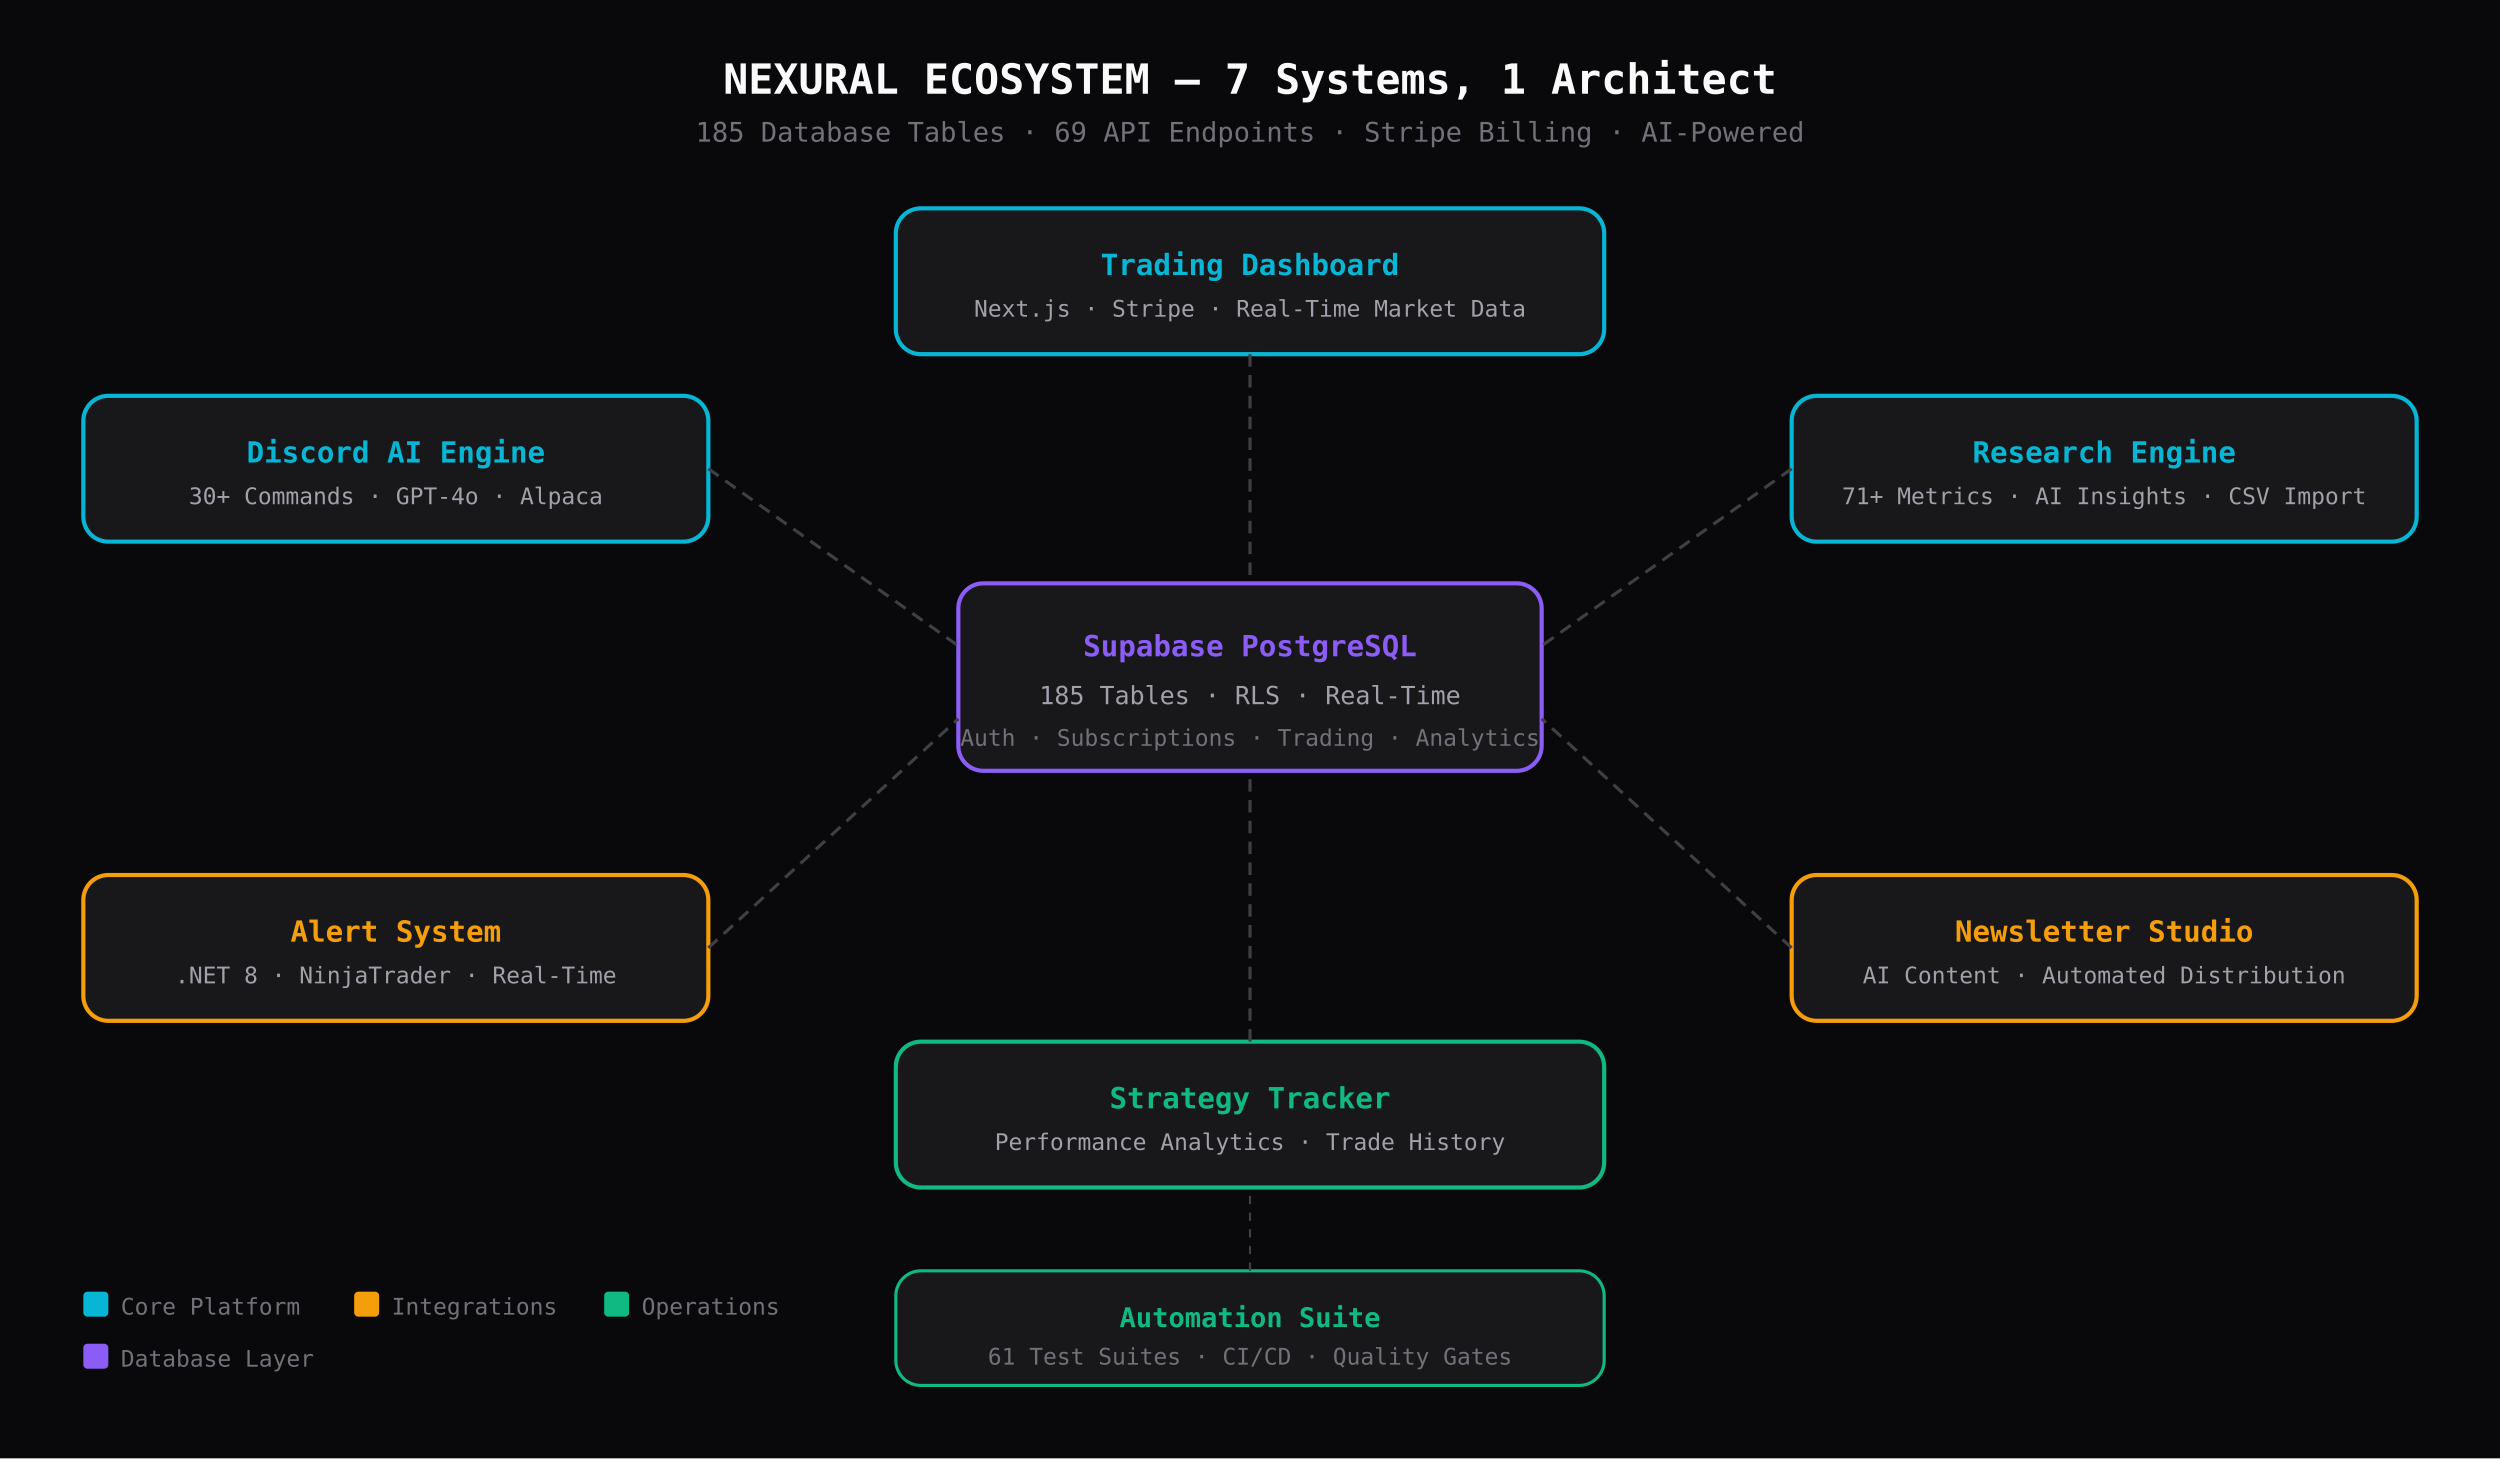
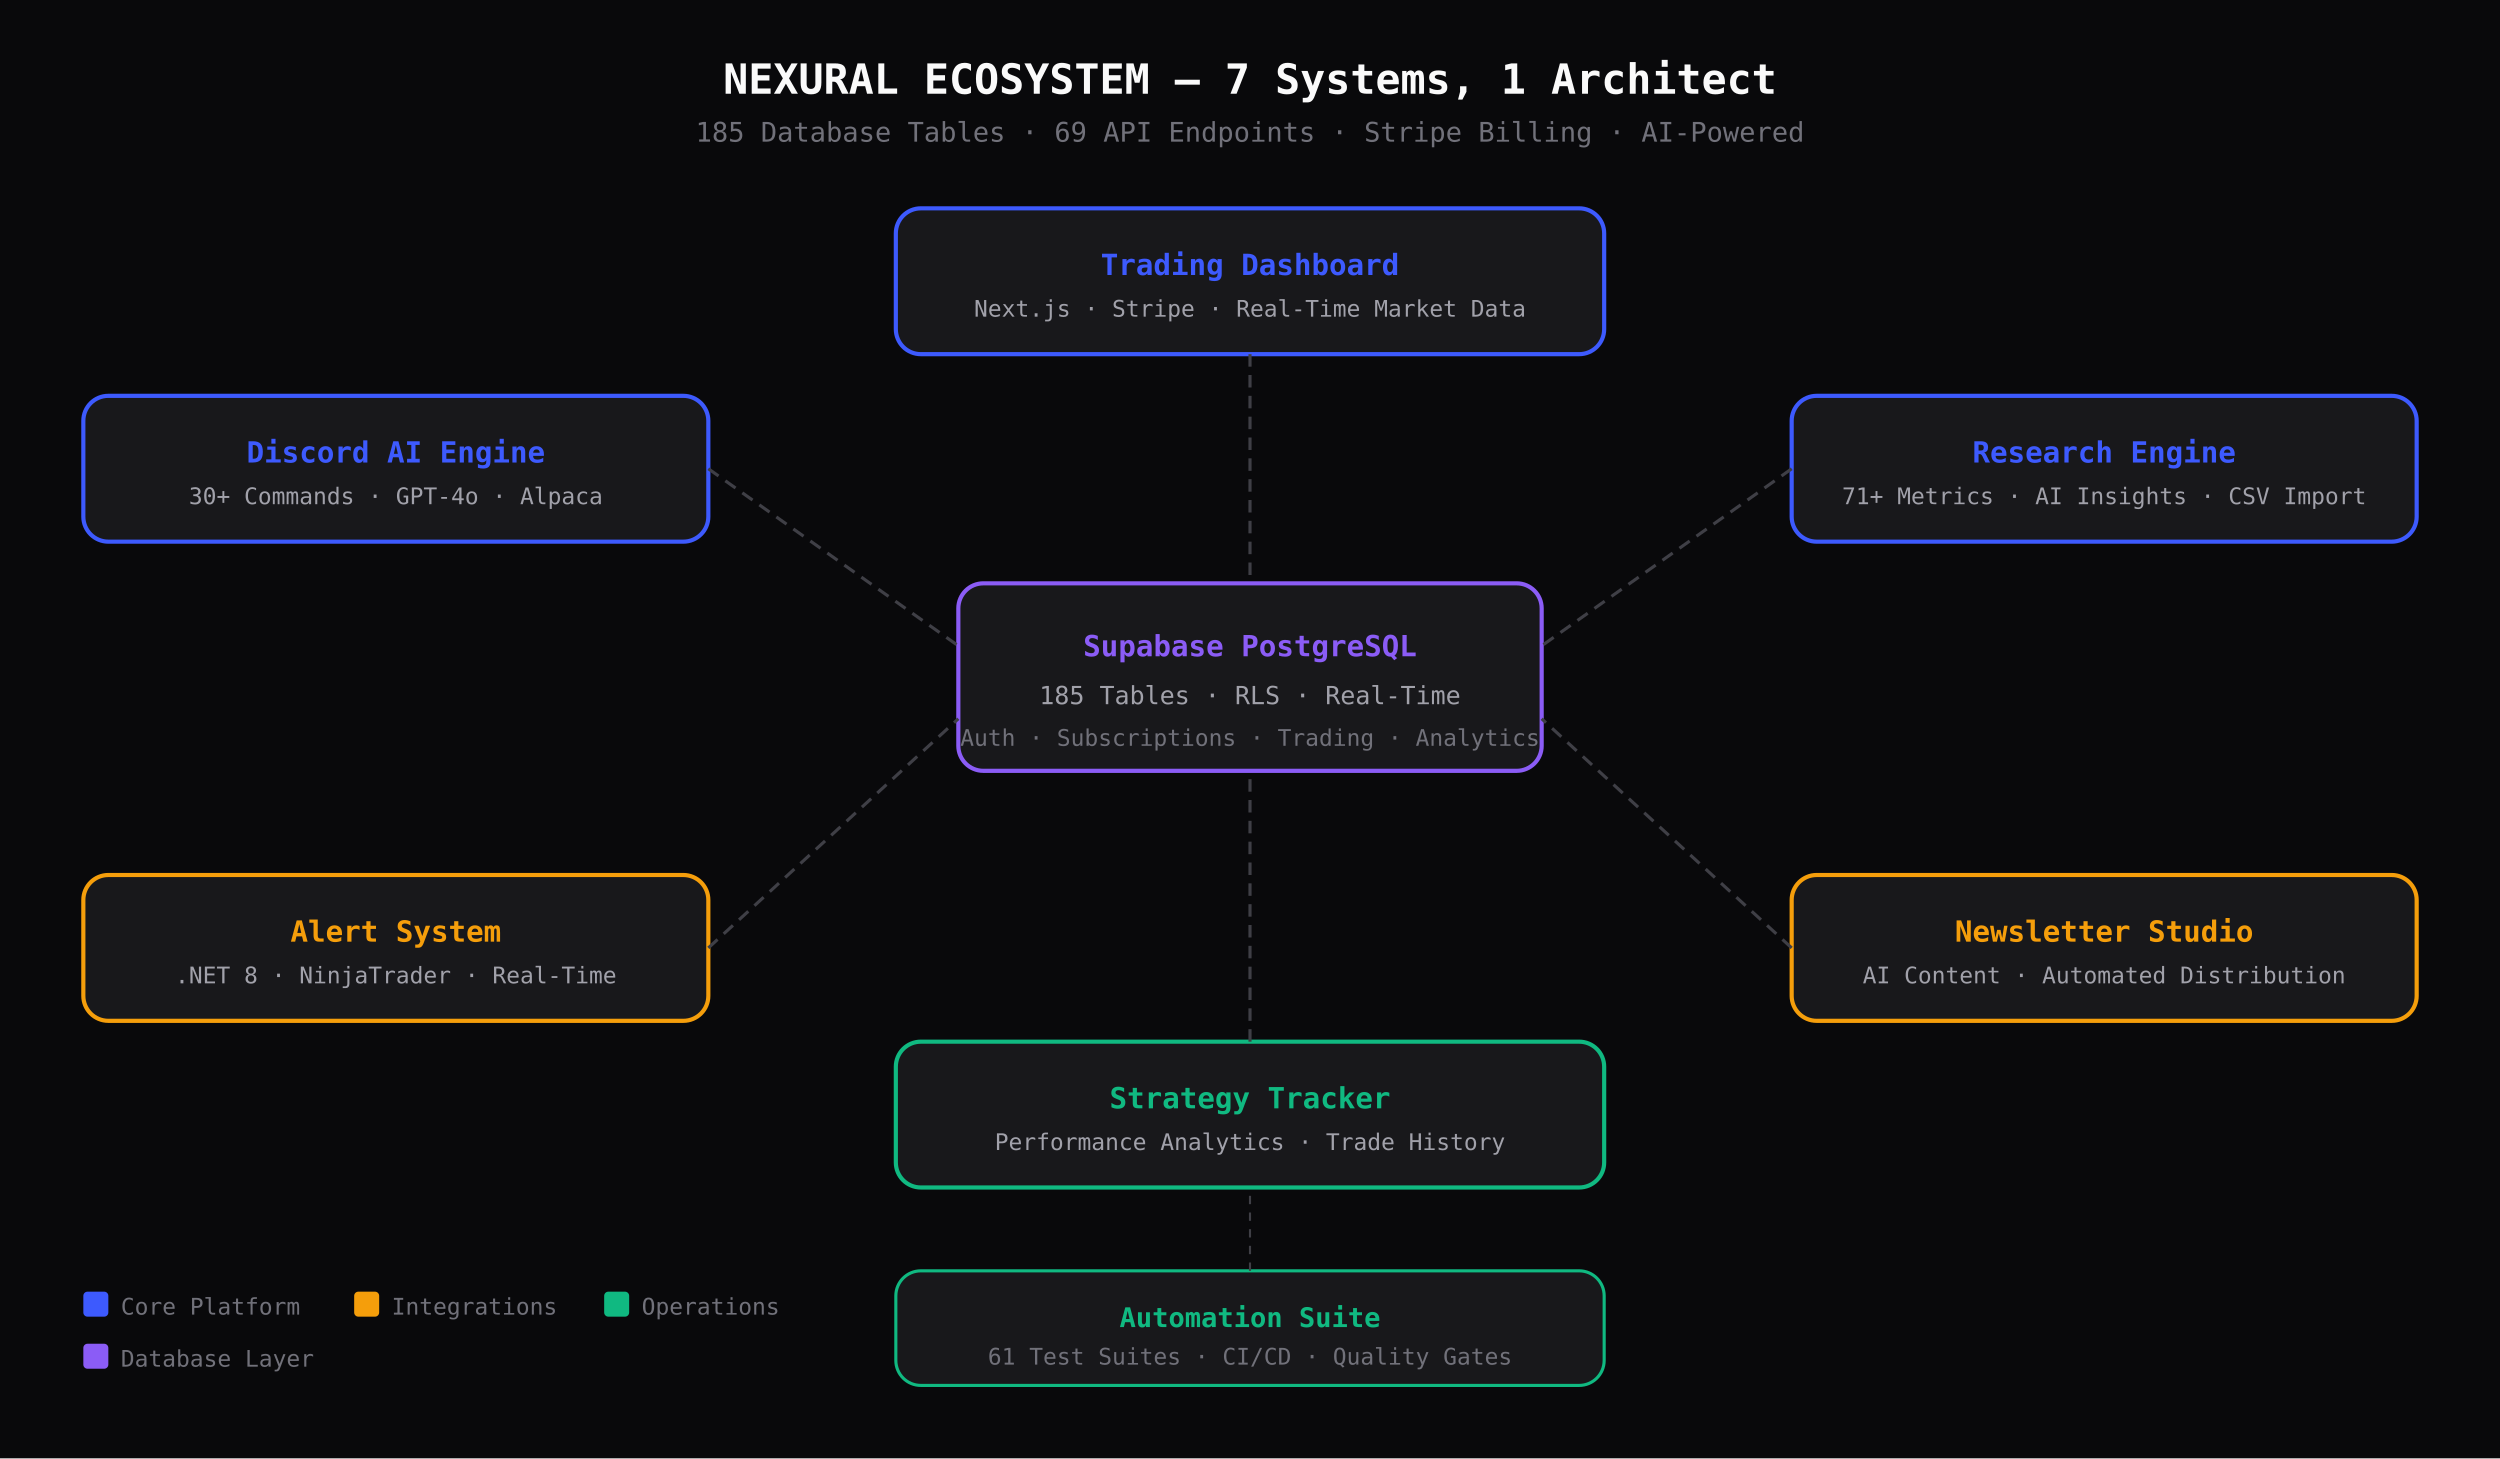
<svg xmlns="http://www.w3.org/2000/svg" viewBox="0 0 1200 700" fill="none">
  <rect width="1200" height="700" fill="#09090B" />
  <text x="600" y="45" text-anchor="middle" fill="#FAFAFA" font-family="monospace" font-size="20" font-weight="bold">NEXURAL ECOSYSTEM — 7 Systems, 1 Architect</text>
  <text x="600" y="68" text-anchor="middle" fill="#71717A" font-family="monospace" font-size="13">185 Database Tables · 69 API Endpoints · Stripe Billing · AI-Powered</text>
  <rect x="460" y="280" width="280" height="90" rx="12" fill="#18181B" stroke="#8B5CF6" stroke-width="2" />
  <text x="600" y="315" text-anchor="middle" fill="#8B5CF6" font-family="monospace" font-size="14" font-weight="bold">Supabase PostgreSQL</text>
  <text x="600" y="338" text-anchor="middle" fill="#A1A1AA" font-family="monospace" font-size="12">185 Tables · RLS · Real-Time</text>
  <text x="600" y="358" text-anchor="middle" fill="#71717A" font-family="monospace" font-size="11">Auth · Subscriptions · Trading · Analytics</text>
-   <rect x="430" y="100" width="340" height="70" rx="12" fill="#18181B" stroke="#06B6D4" stroke-width="2" />
-   <text x="600" y="132" text-anchor="middle" fill="#06B6D4" font-family="monospace" font-size="14" font-weight="bold">Trading Dashboard</text>
+   <rect x="430" y="100" width="340" height="70" rx="12" fill="#18181B" stroke="#3D5AFE" stroke-width="2" />
+   <text x="600" y="132" text-anchor="middle" fill="#3D5AFE" font-family="monospace" font-size="14" font-weight="bold">Trading Dashboard</text>
  <text x="600" y="152" text-anchor="middle" fill="#A1A1AA" font-family="monospace" font-size="11">Next.js · Stripe · Real-Time Market Data</text>
  <line x1="600" y1="170" x2="600" y2="280" stroke="#3F3F46" stroke-width="1.5" stroke-dasharray="6,4" />
-   <rect x="40" y="190" width="300" height="70" rx="12" fill="#18181B" stroke="#06B6D4" stroke-width="2" />
-   <text x="190" y="222" text-anchor="middle" fill="#06B6D4" font-family="monospace" font-size="14" font-weight="bold">Discord AI Engine</text>
+   <rect x="40" y="190" width="300" height="70" rx="12" fill="#18181B" stroke="#3D5AFE" stroke-width="2" />
+   <text x="190" y="222" text-anchor="middle" fill="#3D5AFE" font-family="monospace" font-size="14" font-weight="bold">Discord AI Engine</text>
  <text x="190" y="242" text-anchor="middle" fill="#A1A1AA" font-family="monospace" font-size="11">30+ Commands · GPT-4o · Alpaca</text>
  <line x1="340" y1="225" x2="460" y2="310" stroke="#3F3F46" stroke-width="1.5" stroke-dasharray="6,4" />
-   <rect x="860" y="190" width="300" height="70" rx="12" fill="#18181B" stroke="#06B6D4" stroke-width="2" />
-   <text x="1010" y="222" text-anchor="middle" fill="#06B6D4" font-family="monospace" font-size="14" font-weight="bold">Research Engine</text>
+   <rect x="860" y="190" width="300" height="70" rx="12" fill="#18181B" stroke="#3D5AFE" stroke-width="2" />
+   <text x="1010" y="222" text-anchor="middle" fill="#3D5AFE" font-family="monospace" font-size="14" font-weight="bold">Research Engine</text>
  <text x="1010" y="242" text-anchor="middle" fill="#A1A1AA" font-family="monospace" font-size="11">71+ Metrics · AI Insights · CSV Import</text>
  <line x1="860" y1="225" x2="740" y2="310" stroke="#3F3F46" stroke-width="1.5" stroke-dasharray="6,4" />
  <rect x="40" y="420" width="300" height="70" rx="12" fill="#18181B" stroke="#F59E0B" stroke-width="2" />
  <text x="190" y="452" text-anchor="middle" fill="#F59E0B" font-family="monospace" font-size="14" font-weight="bold">Alert System</text>
  <text x="190" y="472" text-anchor="middle" fill="#A1A1AA" font-family="monospace" font-size="11">.NET 8 · NinjaTrader · Real-Time</text>
  <line x1="340" y1="455" x2="460" y2="345" stroke="#3F3F46" stroke-width="1.5" stroke-dasharray="6,4" />
  <rect x="860" y="420" width="300" height="70" rx="12" fill="#18181B" stroke="#F59E0B" stroke-width="2" />
  <text x="1010" y="452" text-anchor="middle" fill="#F59E0B" font-family="monospace" font-size="14" font-weight="bold">Newsletter Studio</text>
  <text x="1010" y="472" text-anchor="middle" fill="#A1A1AA" font-family="monospace" font-size="11">AI Content · Automated Distribution</text>
  <line x1="860" y1="455" x2="740" y2="345" stroke="#3F3F46" stroke-width="1.5" stroke-dasharray="6,4" />
  <rect x="430" y="500" width="340" height="70" rx="12" fill="#18181B" stroke="#10B981" stroke-width="2" />
  <text x="600" y="532" text-anchor="middle" fill="#10B981" font-family="monospace" font-size="14" font-weight="bold">Strategy Tracker</text>
  <text x="600" y="552" text-anchor="middle" fill="#A1A1AA" font-family="monospace" font-size="11">Performance Analytics · Trade History</text>
  <line x1="600" y1="500" x2="600" y2="370" stroke="#3F3F46" stroke-width="1.5" stroke-dasharray="6,4" />
  <rect x="430" y="610" width="340" height="55" rx="12" fill="#18181B" stroke="#10B981" stroke-width="1.5" />
  <text x="600" y="637" text-anchor="middle" fill="#10B981" font-family="monospace" font-size="13" font-weight="bold">Automation Suite</text>
  <text x="600" y="655" text-anchor="middle" fill="#71717A" font-family="monospace" font-size="11">61 Test Suites · CI/CD · Quality Gates</text>
  <line x1="600" y1="610" x2="600" y2="570" stroke="#3F3F46" stroke-width="1" stroke-dasharray="4,4" />
-   <rect x="40" y="620" width="12" height="12" rx="2" fill="#06B6D4" />
+   <rect x="40" y="620" width="12" height="12" rx="2" fill="#3D5AFE" />
  <text x="58" y="631" fill="#71717A" font-family="monospace" font-size="11">Core Platform</text>
  <rect x="170" y="620" width="12" height="12" rx="2" fill="#F59E0B" />
  <text x="188" y="631" fill="#71717A" font-family="monospace" font-size="11">Integrations</text>
  <rect x="290" y="620" width="12" height="12" rx="2" fill="#10B981" />
  <text x="308" y="631" fill="#71717A" font-family="monospace" font-size="11">Operations</text>
  <rect x="40" y="645" width="12" height="12" rx="2" fill="#8B5CF6" />
  <text x="58" y="656" fill="#71717A" font-family="monospace" font-size="11">Database Layer</text>
</svg>
